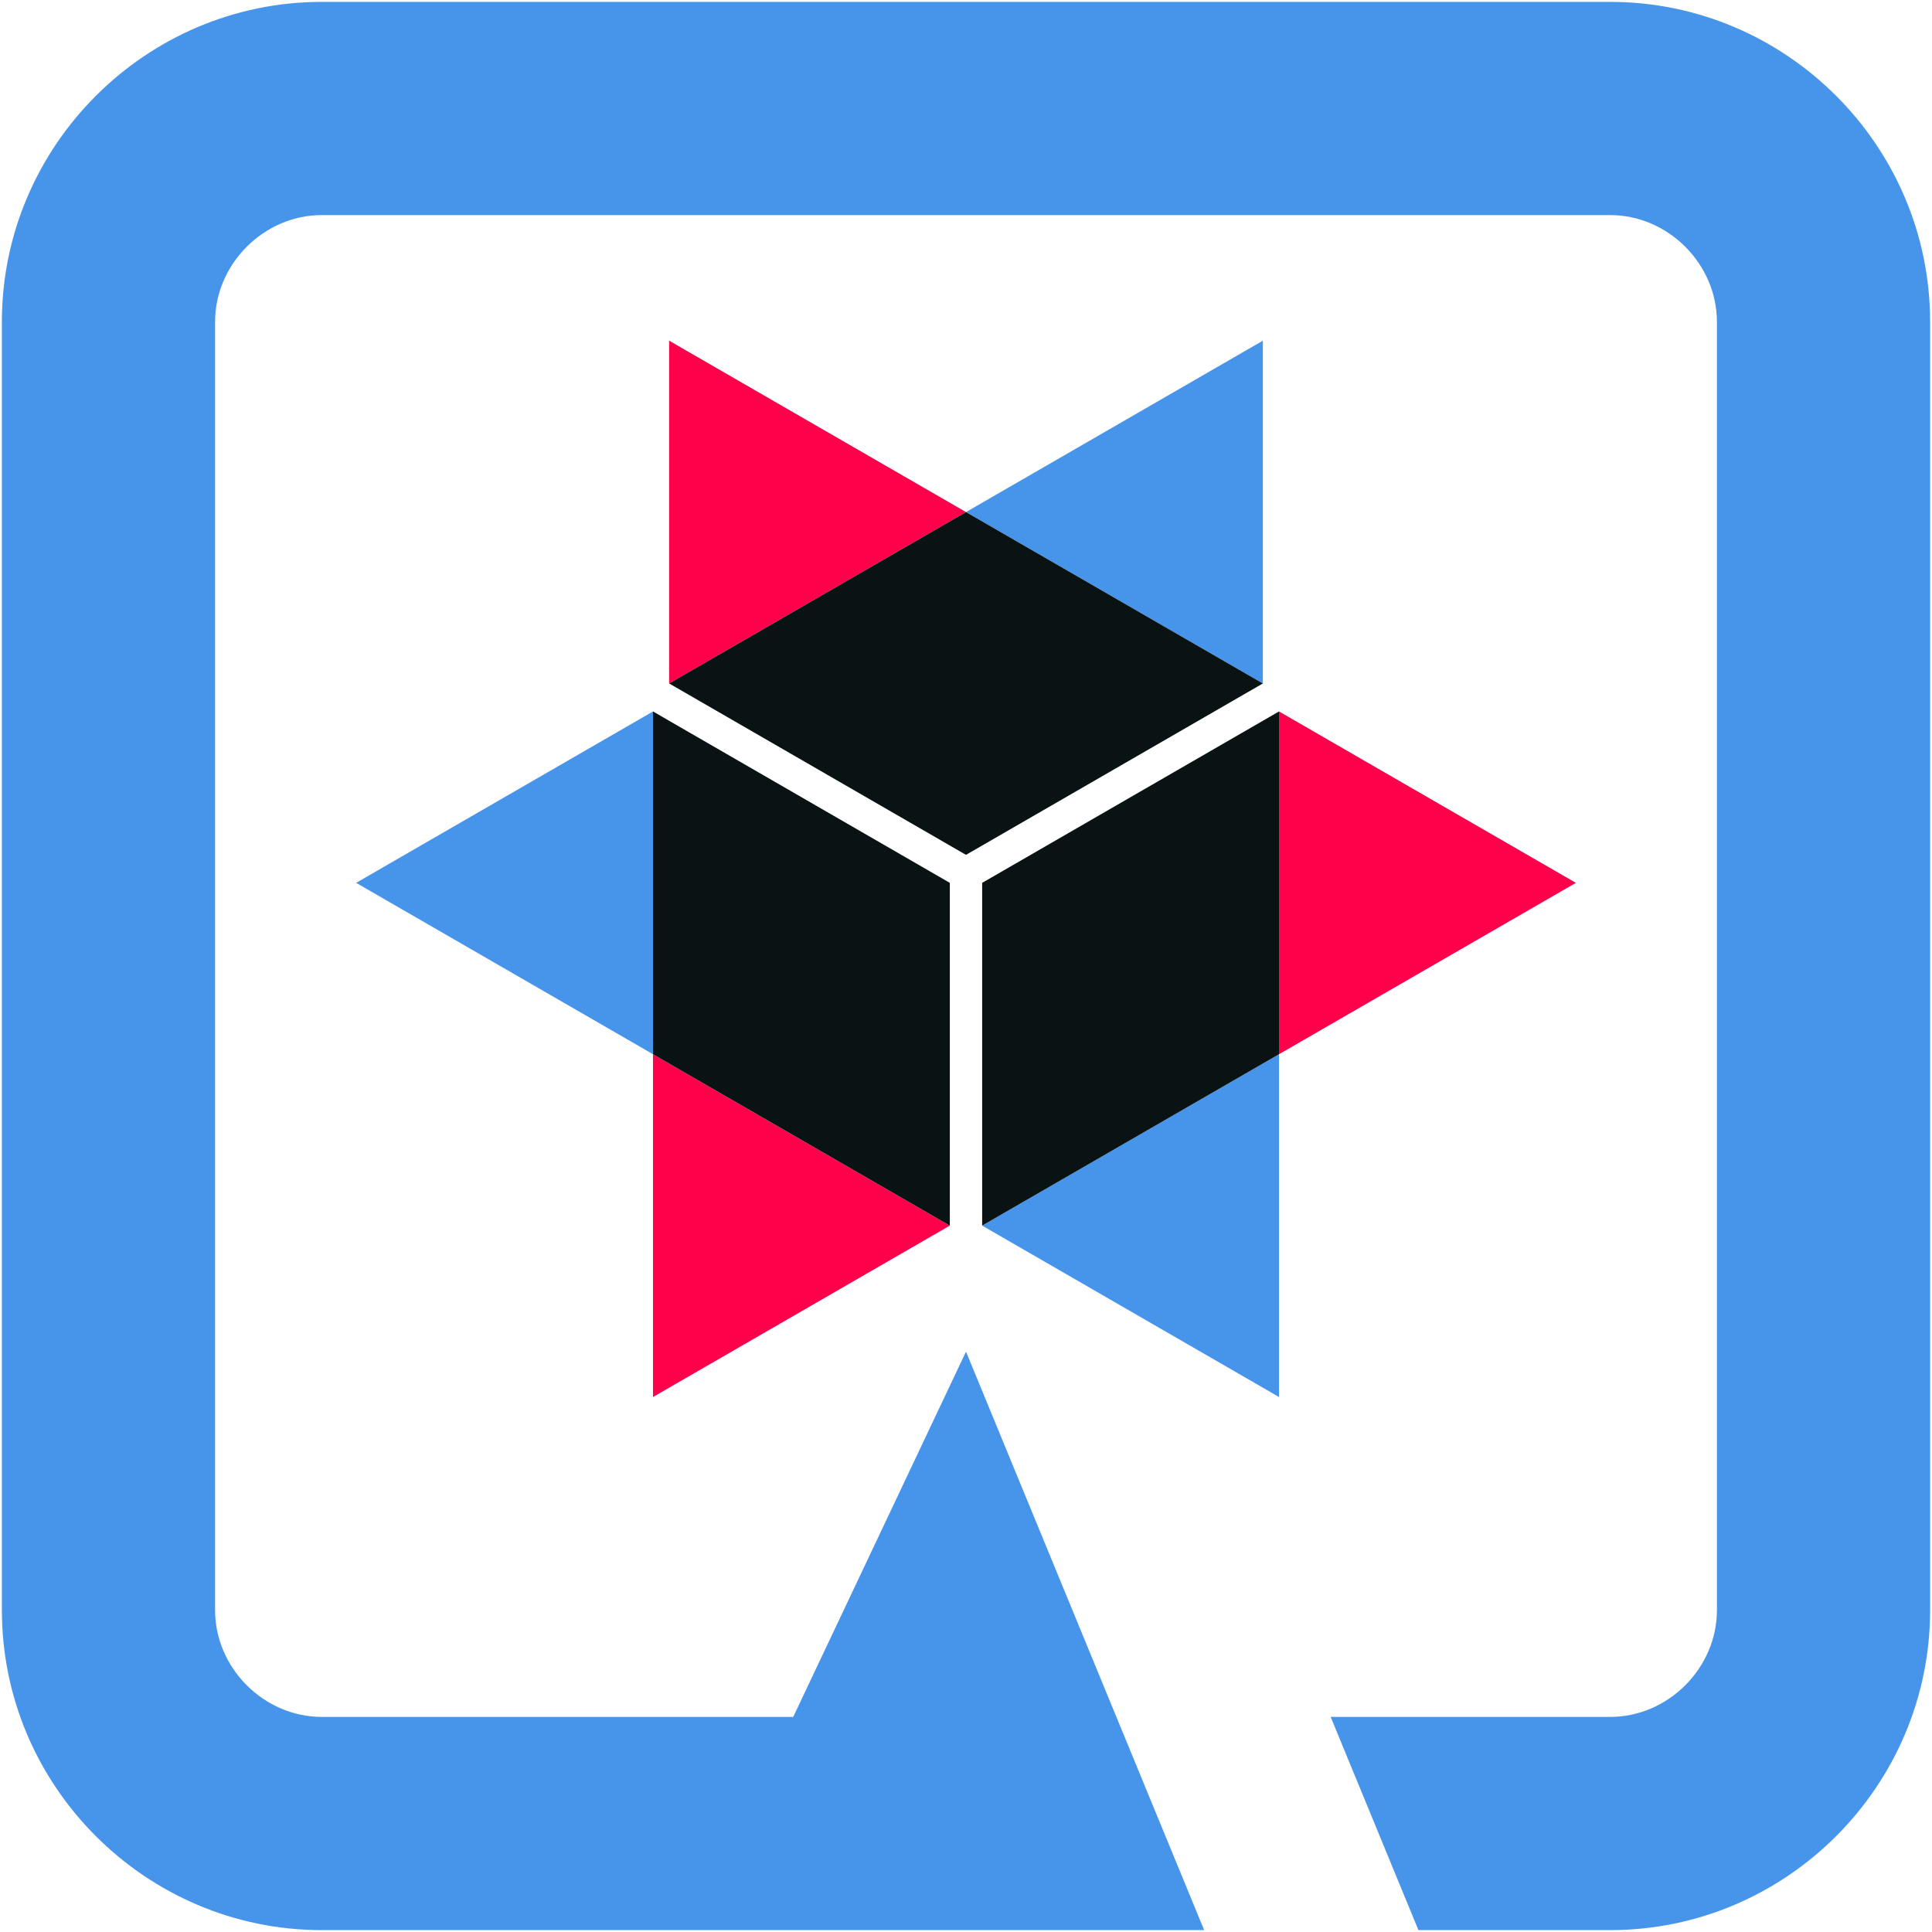
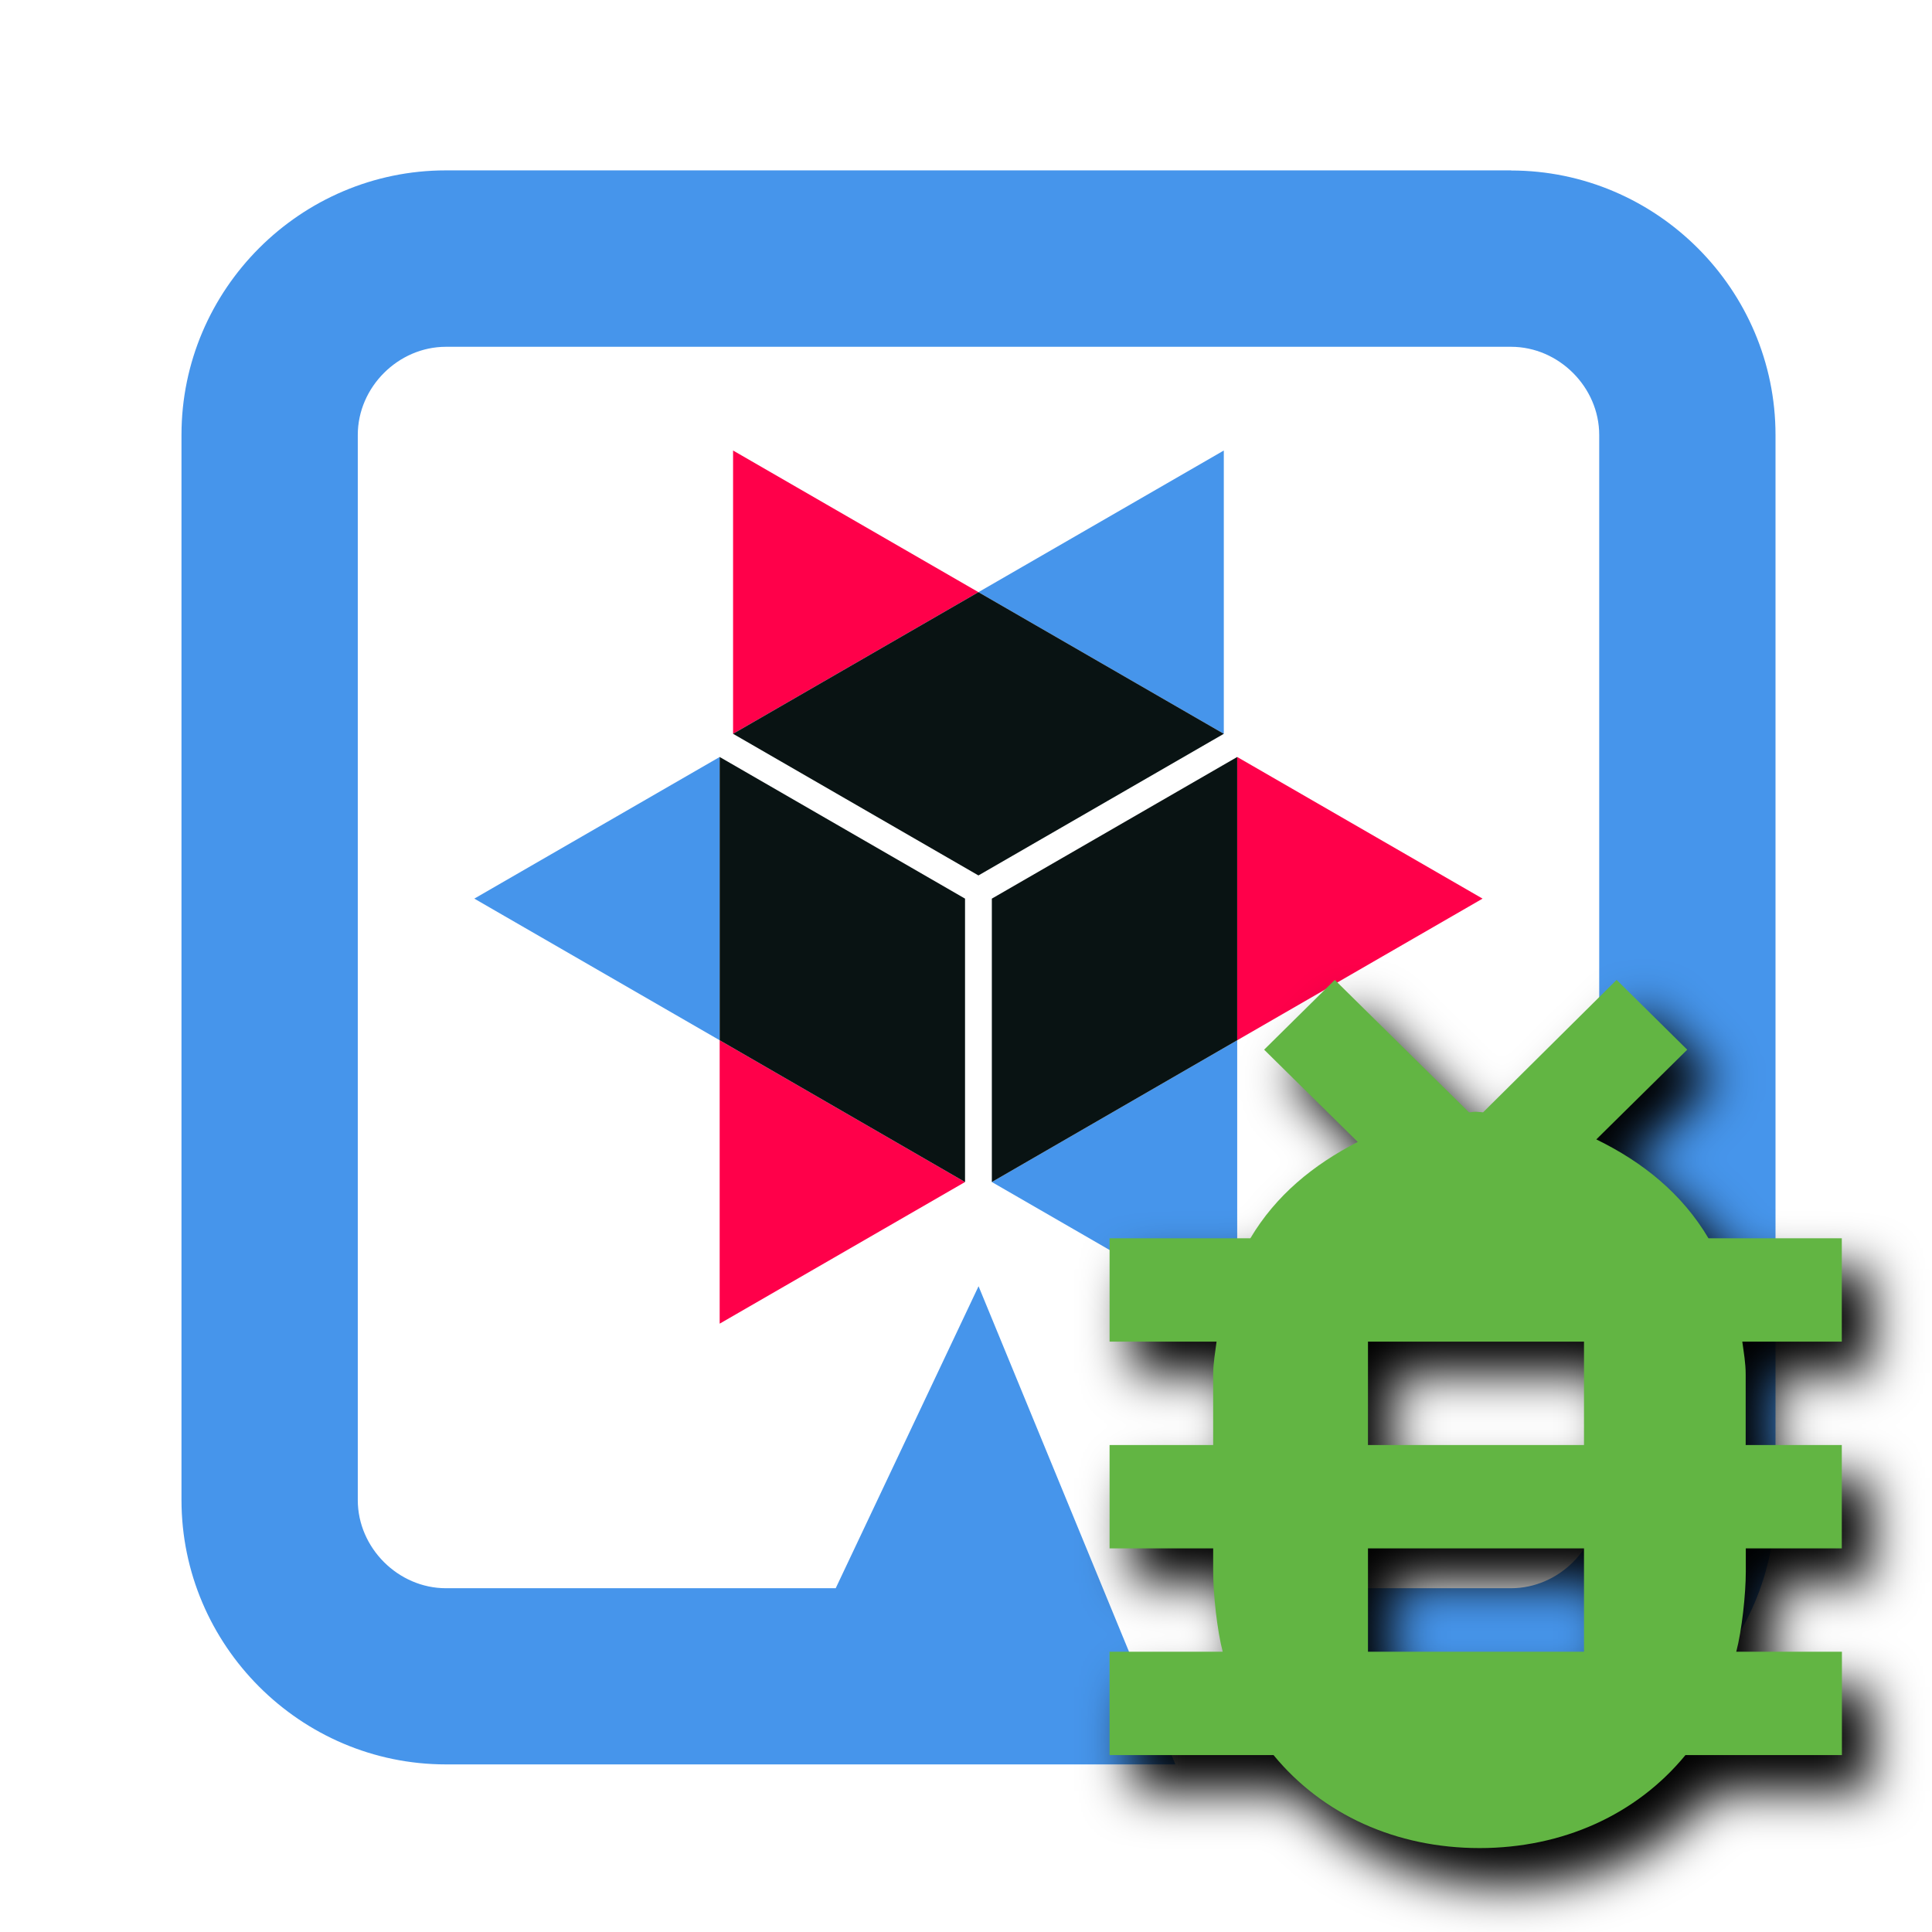
- <svg xmlns="http://www.w3.org/2000/svg" id="Layer_1" data-name="Layer 1" viewBox="0 0 1024 1024">
+ <svg xmlns="http://www.w3.org/2000/svg" width="16" height="16">
  <defs>
-     <style>.cls-1{fill:#4695eb;}.cls-2{fill:#ff004a;}.cls-3{fill:#091313;}</style>
+     <filter height="200%" width="200%" y="-50%" x="-50%" id="svg_27_blur">
+       <feGaussianBlur stdDeviation="0.2" in="SourceGraphic" />
+     </filter>
  </defs>
-   <polygon class="cls-1" points="669.34 180.57 512 271.41 669.34 362.25 669.34 180.57" />
-   <polygon class="cls-2" points="354.66 180.57 354.66 362.25 512 271.41 354.66 180.57" />
-   <polygon class="cls-3" points="669.34 362.25 512 271.41 354.66 362.25 512 453.09 669.34 362.25" />
-   <polygon class="cls-1" points="188.76 467.93 346.1 558.76 346.1 377.09 188.76 467.93" />
-   <polygon class="cls-2" points="346.1 740.44 503.43 649.6 346.1 558.76 346.1 740.44" />
-   <polygon class="cls-3" points="346.1 377.09 346.1 558.76 503.43 649.6 503.43 467.93 346.1 377.09" />
-   <polygon class="cls-1" points="677.9 740.44 677.9 558.76 520.57 649.6 677.9 740.44" />
-   <polygon class="cls-2" points="835.24 467.93 677.9 377.09 677.9 558.76 835.24 467.93" />
-   <polygon class="cls-3" points="520.57 649.6 677.9 558.76 677.9 377.09 520.57 467.93 520.57 649.6" />
-   <path class="cls-1" d="M853.47,1H170.53C77.29,1,1,77.29,1,170.53V853.47C1,946.71,77.29,1023,170.53,1023h467.7L512,716.39,420.42,910H170.53C139.9,910,114,884.1,114,853.47V170.53C114,139.9,139.9,114,170.53,114H853.47C884.1,114,910,139.9,910,170.53V853.47C910,884.1,884.1,910,853.47,910H705.28l46.52,113H853.47c93.24,0,169.53-76.29,169.53-169.53V170.53C1023,77.29,946.71,1,853.47,1Z" />
+   <g>
+     <rect fill="none" id="canvas_background" height="602" width="802" y="-1" x="-1" />
+   </g>
+   <g>
+     <g stroke="null" id="svg_19">
+       <polygon stroke="null" id="svg_9" points="10.135,3.731 8.103,4.904 10.135,6.077 10.135,3.731 " class="cls-1" />
+       <polygon stroke="null" id="svg_10" points="6.071,3.731 6.071,6.077 8.103,4.904 6.071,3.731 " class="cls-2" />
+       <polygon stroke="null" id="svg_11" points="10.135,6.077 8.103,4.904 6.071,6.077 8.103,7.25 10.135,6.077 " class="cls-3" />
+       <polygon stroke="null" id="svg_12" points="3.928,7.442 5.96,8.615 5.96,6.269 3.928,7.442 " class="cls-1" />
+       <polygon stroke="null" id="svg_13" points="5.96,10.962 7.992,9.789 5.96,8.615 5.96,10.962 " class="cls-2" />
+       <polygon stroke="null" id="svg_14" points="5.96,6.269 5.96,8.615 7.992,9.789 7.992,7.442 5.96,6.269 " class="cls-3" />
+       <polygon stroke="null" id="svg_15" points="10.246,10.962 10.246,8.615 8.214,9.789 10.246,10.962 " class="cls-1" />
+       <polygon stroke="null" id="svg_16" points="12.278,7.442 10.246,6.269 10.246,8.615 12.278,7.442 " class="cls-2" />
+       <polygon stroke="null" id="svg_17" points="8.214,9.789 10.246,8.615 10.246,6.269 8.214,7.442 8.214,9.789 " class="cls-3" />
+       <path stroke="null" id="svg_18" d="m12.514,1.411l-8.821,0c-1.204,0 -2.19,0.985 -2.19,2.19l0,8.821c0,1.204 0.985,2.19 2.19,2.19l6.041,0l-1.63,-3.96l-1.183,2.501l-3.228,0c-0.396,0 -0.73,-0.335 -0.73,-0.73l0,-8.821c0,-0.396 0.335,-0.73 0.73,-0.73l8.821,0c0.396,0 0.73,0.335 0.73,0.73l0,8.821c0,0.396 -0.335,0.73 -0.73,0.73l-1.914,0l0.601,1.46l1.313,0c1.204,0 2.19,-0.985 2.19,-2.19l0,-8.821c0,-1.204 -0.985,-2.19 -2.19,-2.19z" class="cls-1" />
+     </g>
+     <defs>
+       <style>.cls-1{fill:#4695eb;}.cls-2{fill:#ff004a;}.cls-3{fill:#091313;}</style>
+     </defs>
+     <g id="svg_28">
+       <path stroke="null" filter="url(#svg_27_blur)" id="svg_27" d="m14.698,13.105l0,0.193c0,0.191 -0.033,0.495 -0.08,0.672l0.884,0l0,0.865l-1.309,0c-0.409,0.498 -1.026,0.778 -1.723,0.778c-0.697,0 -1.314,-0.28 -1.723,-0.778l-1.372,0l0,-0.865l0.946,0c-0.047,-0.177 -0.08,-0.481 -0.08,-0.672l0,-0.193l-0.867,0l0,-0.865l0.867,0l0,-0.592c0,-0.094 0.017,-0.181 0.028,-0.273l-0.895,0l0,-0.865l1.178,0c0.213,-0.359 0.524,-0.613 0.898,-0.806l-0.783,-0.772l0.591,-0.583l1.123,1.108c0.03,-0.001 0.026,-0.006 0.056,-0.006c0.011,0 0.051,0.004 0.061,0.005l1.117,-1.108l0.591,0.583l-0.76,0.751c0.393,0.192 0.718,0.456 0.939,0.828l1.116,0l0,0.865l-0.833,0c0.012,0.091 0.028,0.179 0.028,0.273l0,0.592l0.804,0l0,0.865l-0.804,0zm-3.161,-1.729l0,0.865l1.807,0l0,-0.865l-1.807,0zm0,1.729l0,0.865l1.807,0l0,-0.865l-1.807,0z" fill="#000000" />
+       <path stroke="null" id="svg_25" d="m14.458,12.823l0,0.191c0,0.189 -0.033,0.49 -0.079,0.665l0.875,0l0,0.856l-1.296,0c-0.405,0.493 -1.016,0.77 -1.705,0.77c-0.69,0 -1.301,-0.277 -1.706,-0.77l-1.358,0l0,-0.856l0.937,0c-0.046,-0.175 -0.079,-0.476 -0.079,-0.665l0,-0.191l-0.858,0l0,-0.856l0.858,0l0,-0.586c0,-0.093 0.017,-0.18 0.028,-0.27l-0.886,0l0,-0.856l1.166,0c0.211,-0.355 0.518,-0.607 0.889,-0.798l-0.775,-0.764l0.585,-0.578l1.112,1.097c0.029,-0.001 0.026,-0.005 0.055,-0.005c0.01,0 0.05,0.004 0.061,0.005l1.106,-1.097l0.585,0.578l-0.753,0.743c0.389,0.19 0.711,0.451 0.929,0.819l1.104,0l0,0.856l-0.824,0c0.012,0.09 0.028,0.177 0.028,0.27l0,0.586l0.796,0l0,0.856l-0.796,0zm-3.129,-1.712l0,0.856l1.789,0l0,-0.856l-1.789,0zm0,1.712l0,0.856l1.789,0l0,-0.856l-1.789,0z" fill="#62B543" />
+     </g>
+   </g>
</svg>
